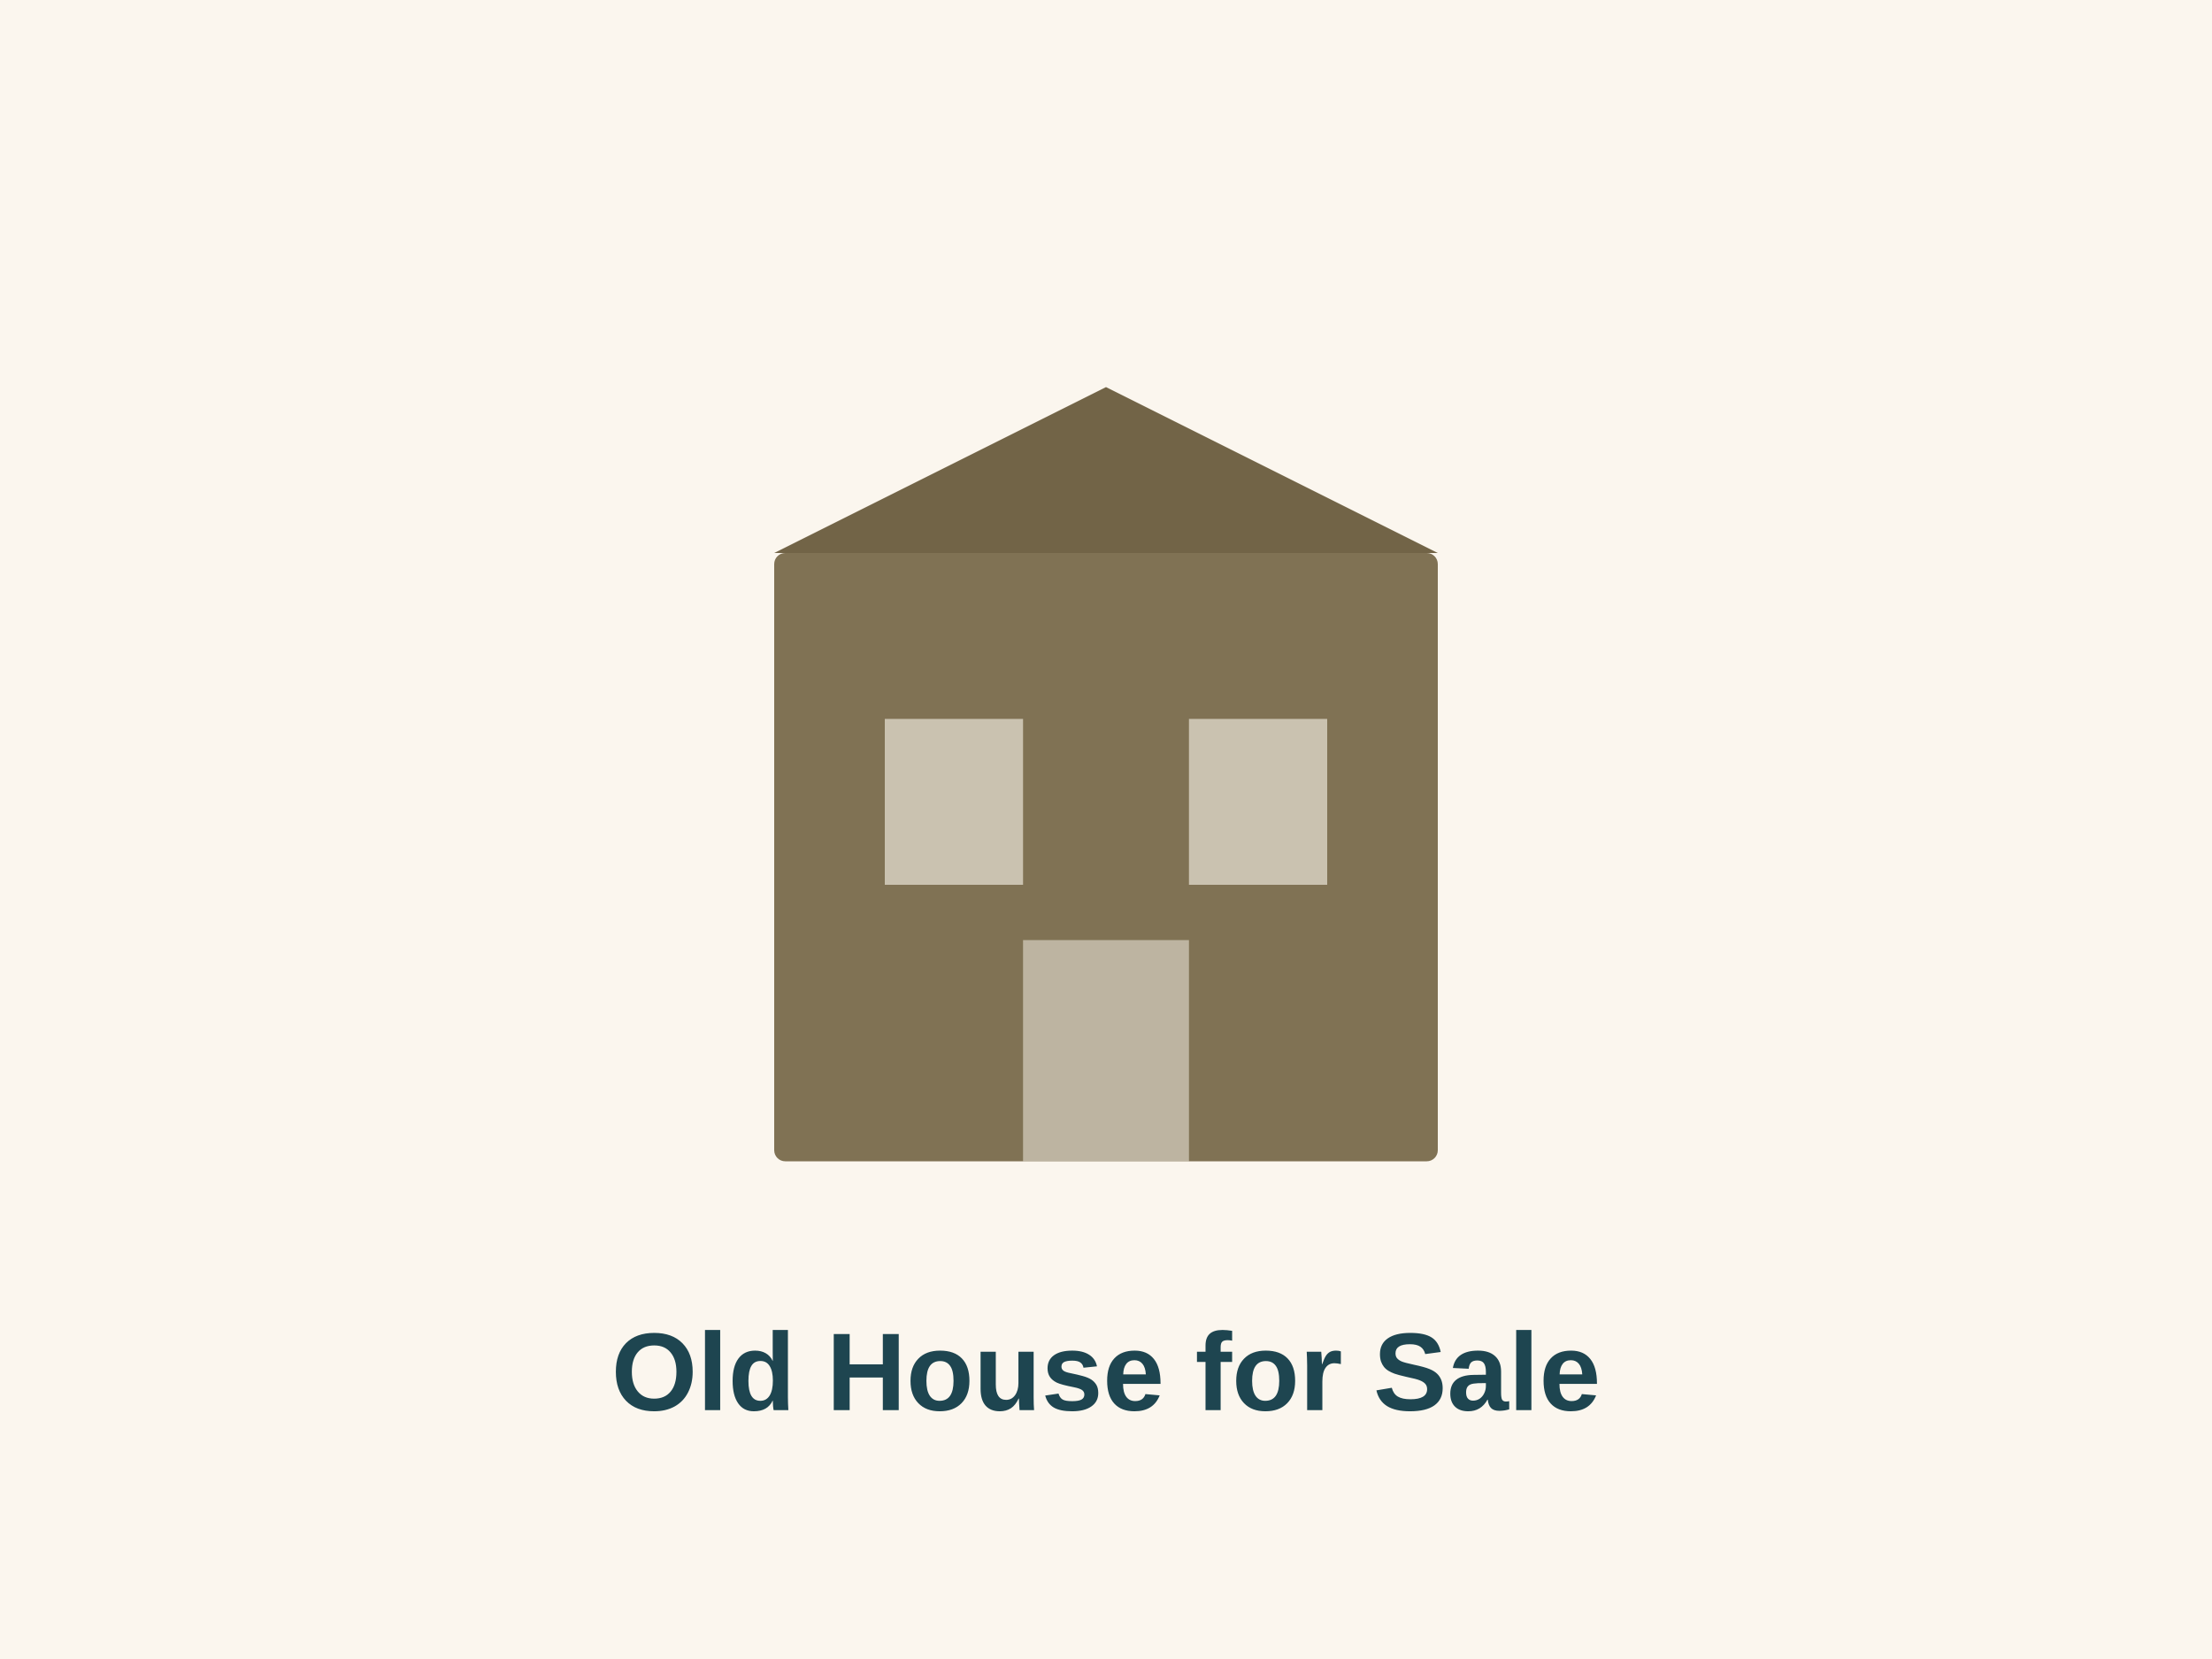
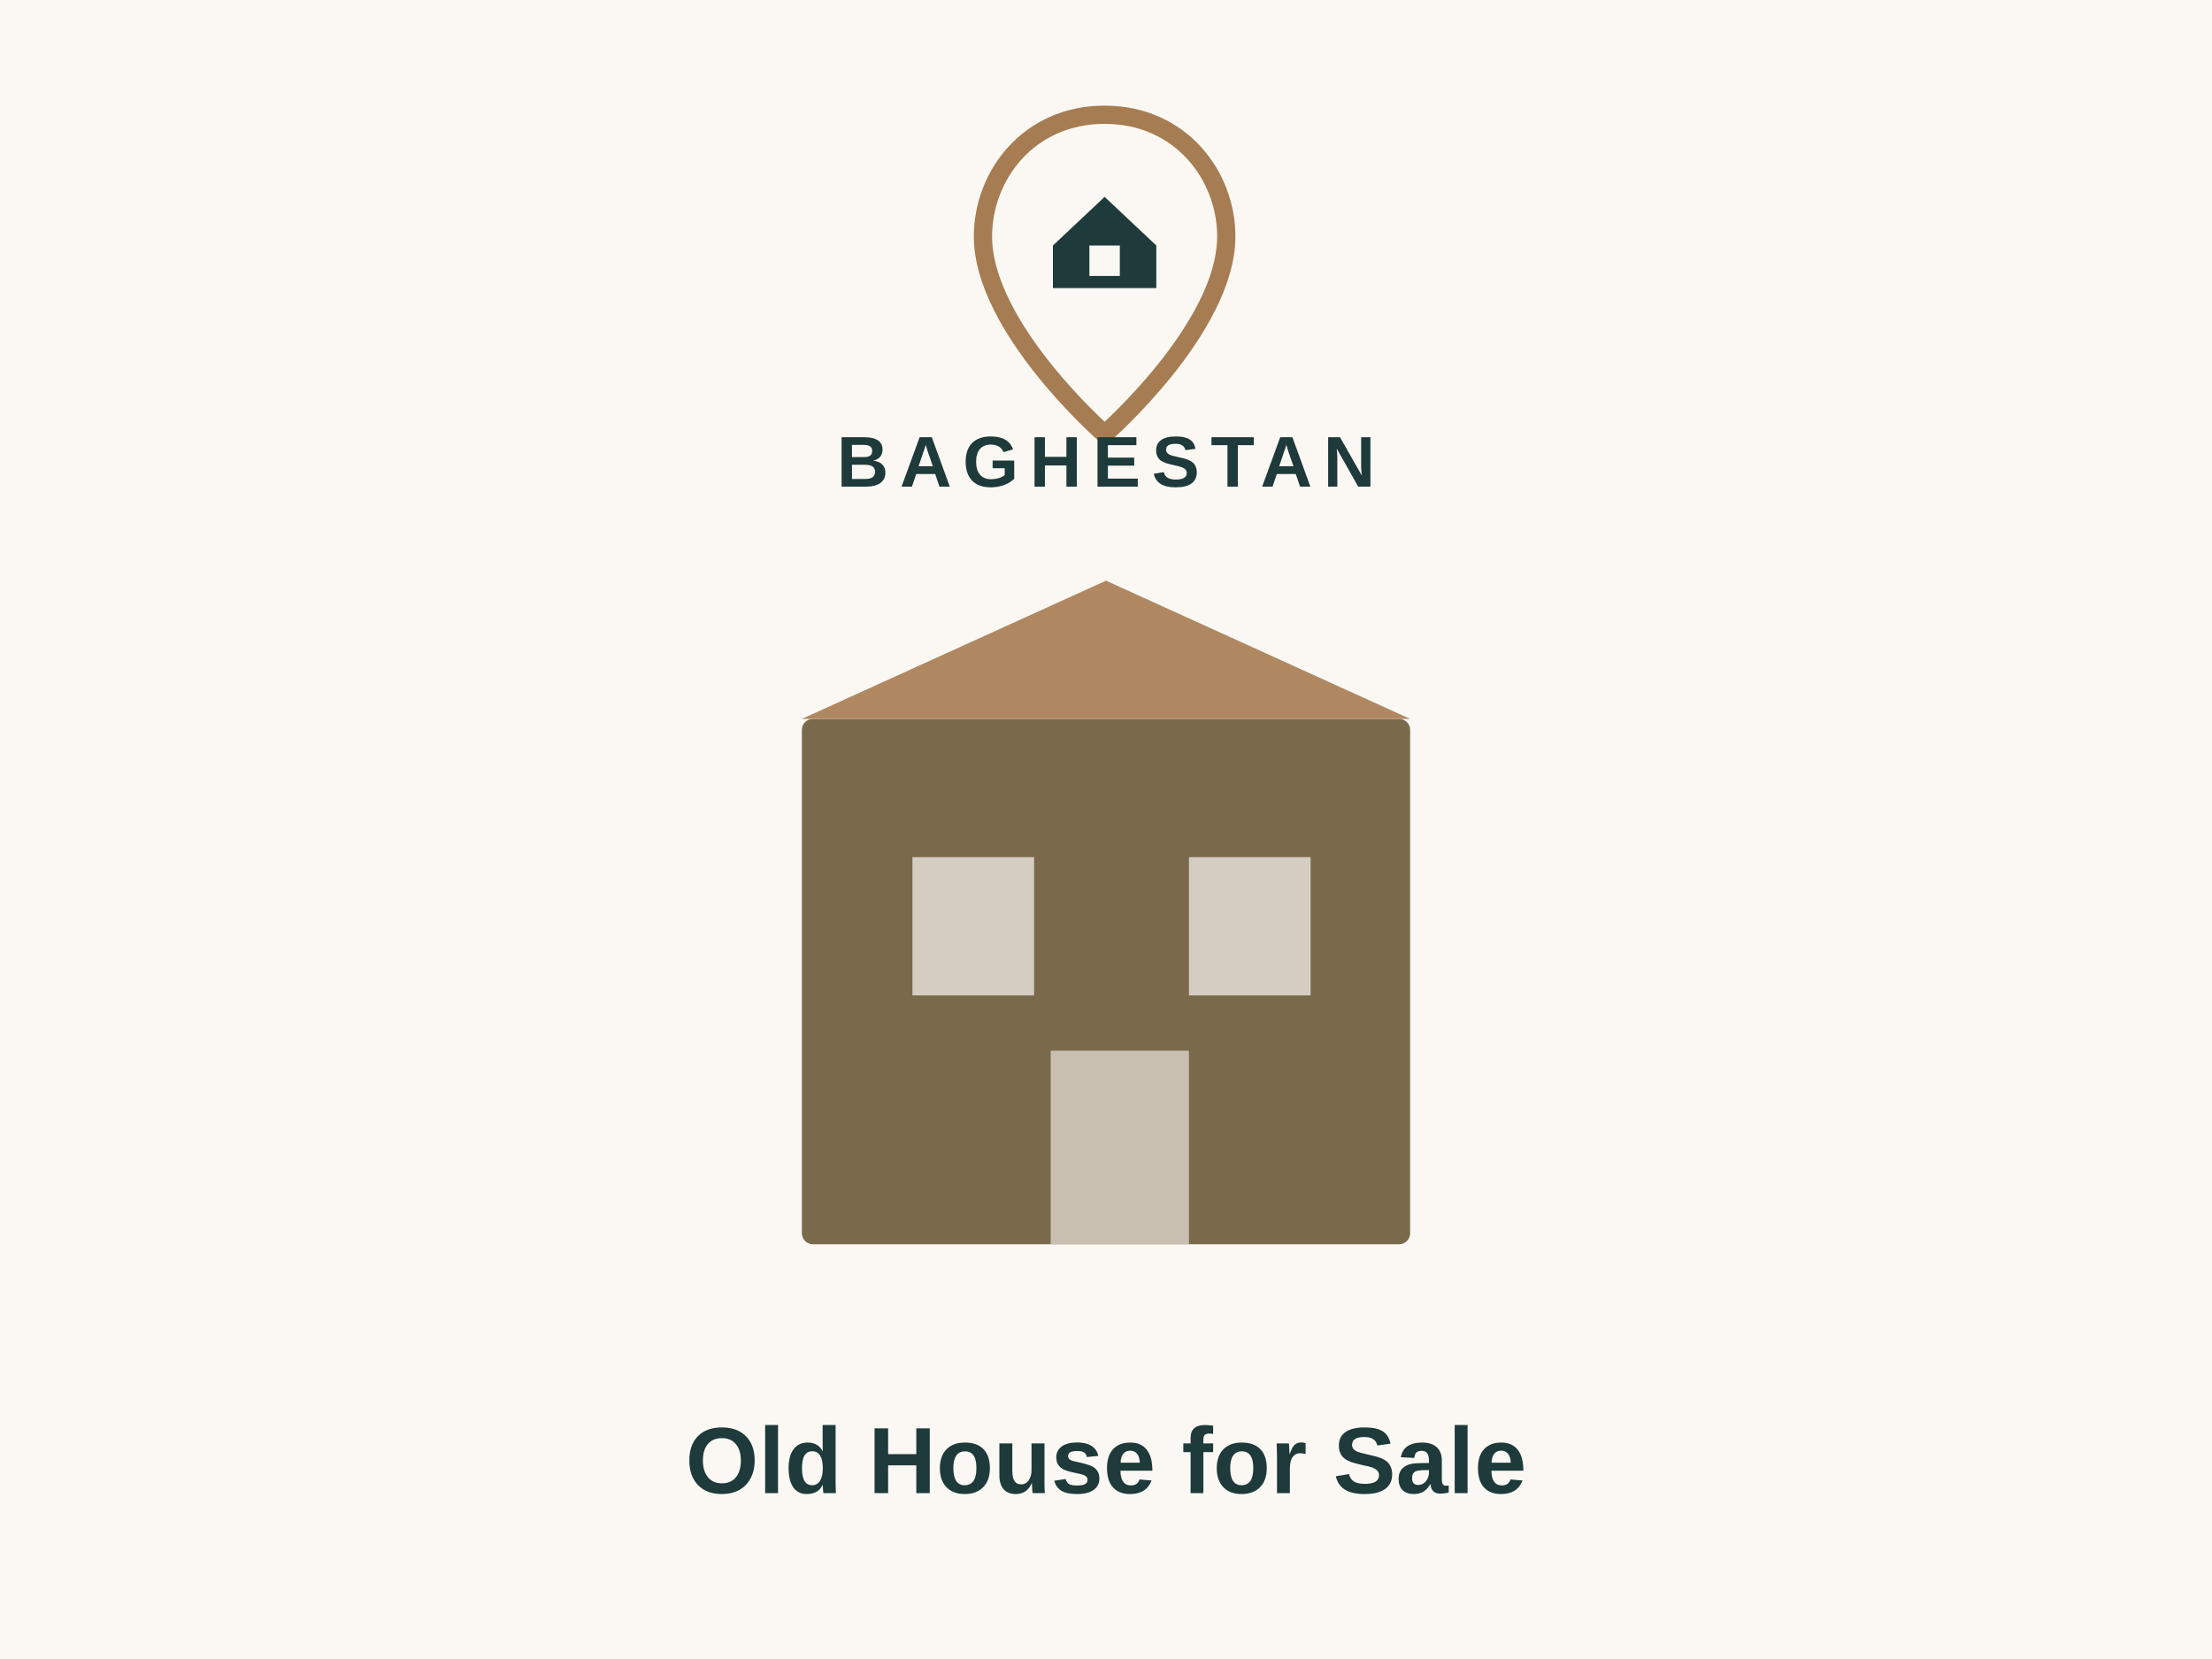
<svg xmlns="http://www.w3.org/2000/svg" viewBox="0 0 400 300" width="400" height="300">
-   <rect width="400" height="300" fill="#FBF6EE" />
-   <g fill="#6B5B3A" transform="translate(110,60)" opacity="0.85">
-     <rect x="30" y="40" width="120" height="110" rx="2" />
-     <polygon points="30,40 90,10 150,40" fill="#5A4A2A" />
-     <rect x="50" y="70" width="25" height="30" fill="#FBF6EE" opacity="0.6" />
-     <rect x="105" y="70" width="25" height="30" fill="#FBF6EE" opacity="0.6" />
-     <rect x="75" y="110" width="30" height="40" fill="#FBF6EE" opacity="0.5" />
+   <rect width="400" height="300" fill="#FBF8F3" />
+   <g transform="translate(175,18) scale(0.55)">
+     <path d="M45 5 C20 5 5 25 5 45 C5 75 45 110 45 110 C45 110 85 75 85 45 C85 25 70 5 45 5Z" fill="none" stroke="#A67C52" stroke-width="6" />
+     <path d="M28 48 L45 32 L62 48 L62 62 L28 62Z" fill="#1E3A3A" />
+     <rect x="40" y="48" width="10" height="10" fill="#FBF8F3" />
  </g>
-   <text x="200" y="255" text-anchor="middle" font-family="Arial, Helvetica, sans-serif" font-size="20" font-weight="700" fill="#1E4550">Old House for Sale</text>
+   <text x="200" y="88" text-anchor="middle" font-family="Arial, Helvetica, sans-serif" font-size="13" font-weight="700" letter-spacing="2" fill="#1E3A3A">BAGHESTAN</text>
+   <g fill="#6B5B3A" transform="translate(120,100)" opacity="0.9">
+     <rect x="25" y="30" width="110" height="95" rx="2" />
+     <polygon points="25,30 80,5 135,30" fill="#A67C52" />
+     <rect x="45" y="55" width="22" height="25" fill="#FBF8F3" opacity="0.7" />
+     <rect x="95" y="55" width="22" height="25" fill="#FBF8F3" opacity="0.7" />
+     <rect x="70" y="90" width="25" height="35" fill="#FBF8F3" opacity="0.6" />
+   </g>
+   <text x="200" y="270" text-anchor="middle" font-family="Arial, Helvetica, sans-serif" font-size="17" font-weight="700" fill="#1E3A3A">Old House for Sale</text>
</svg>
